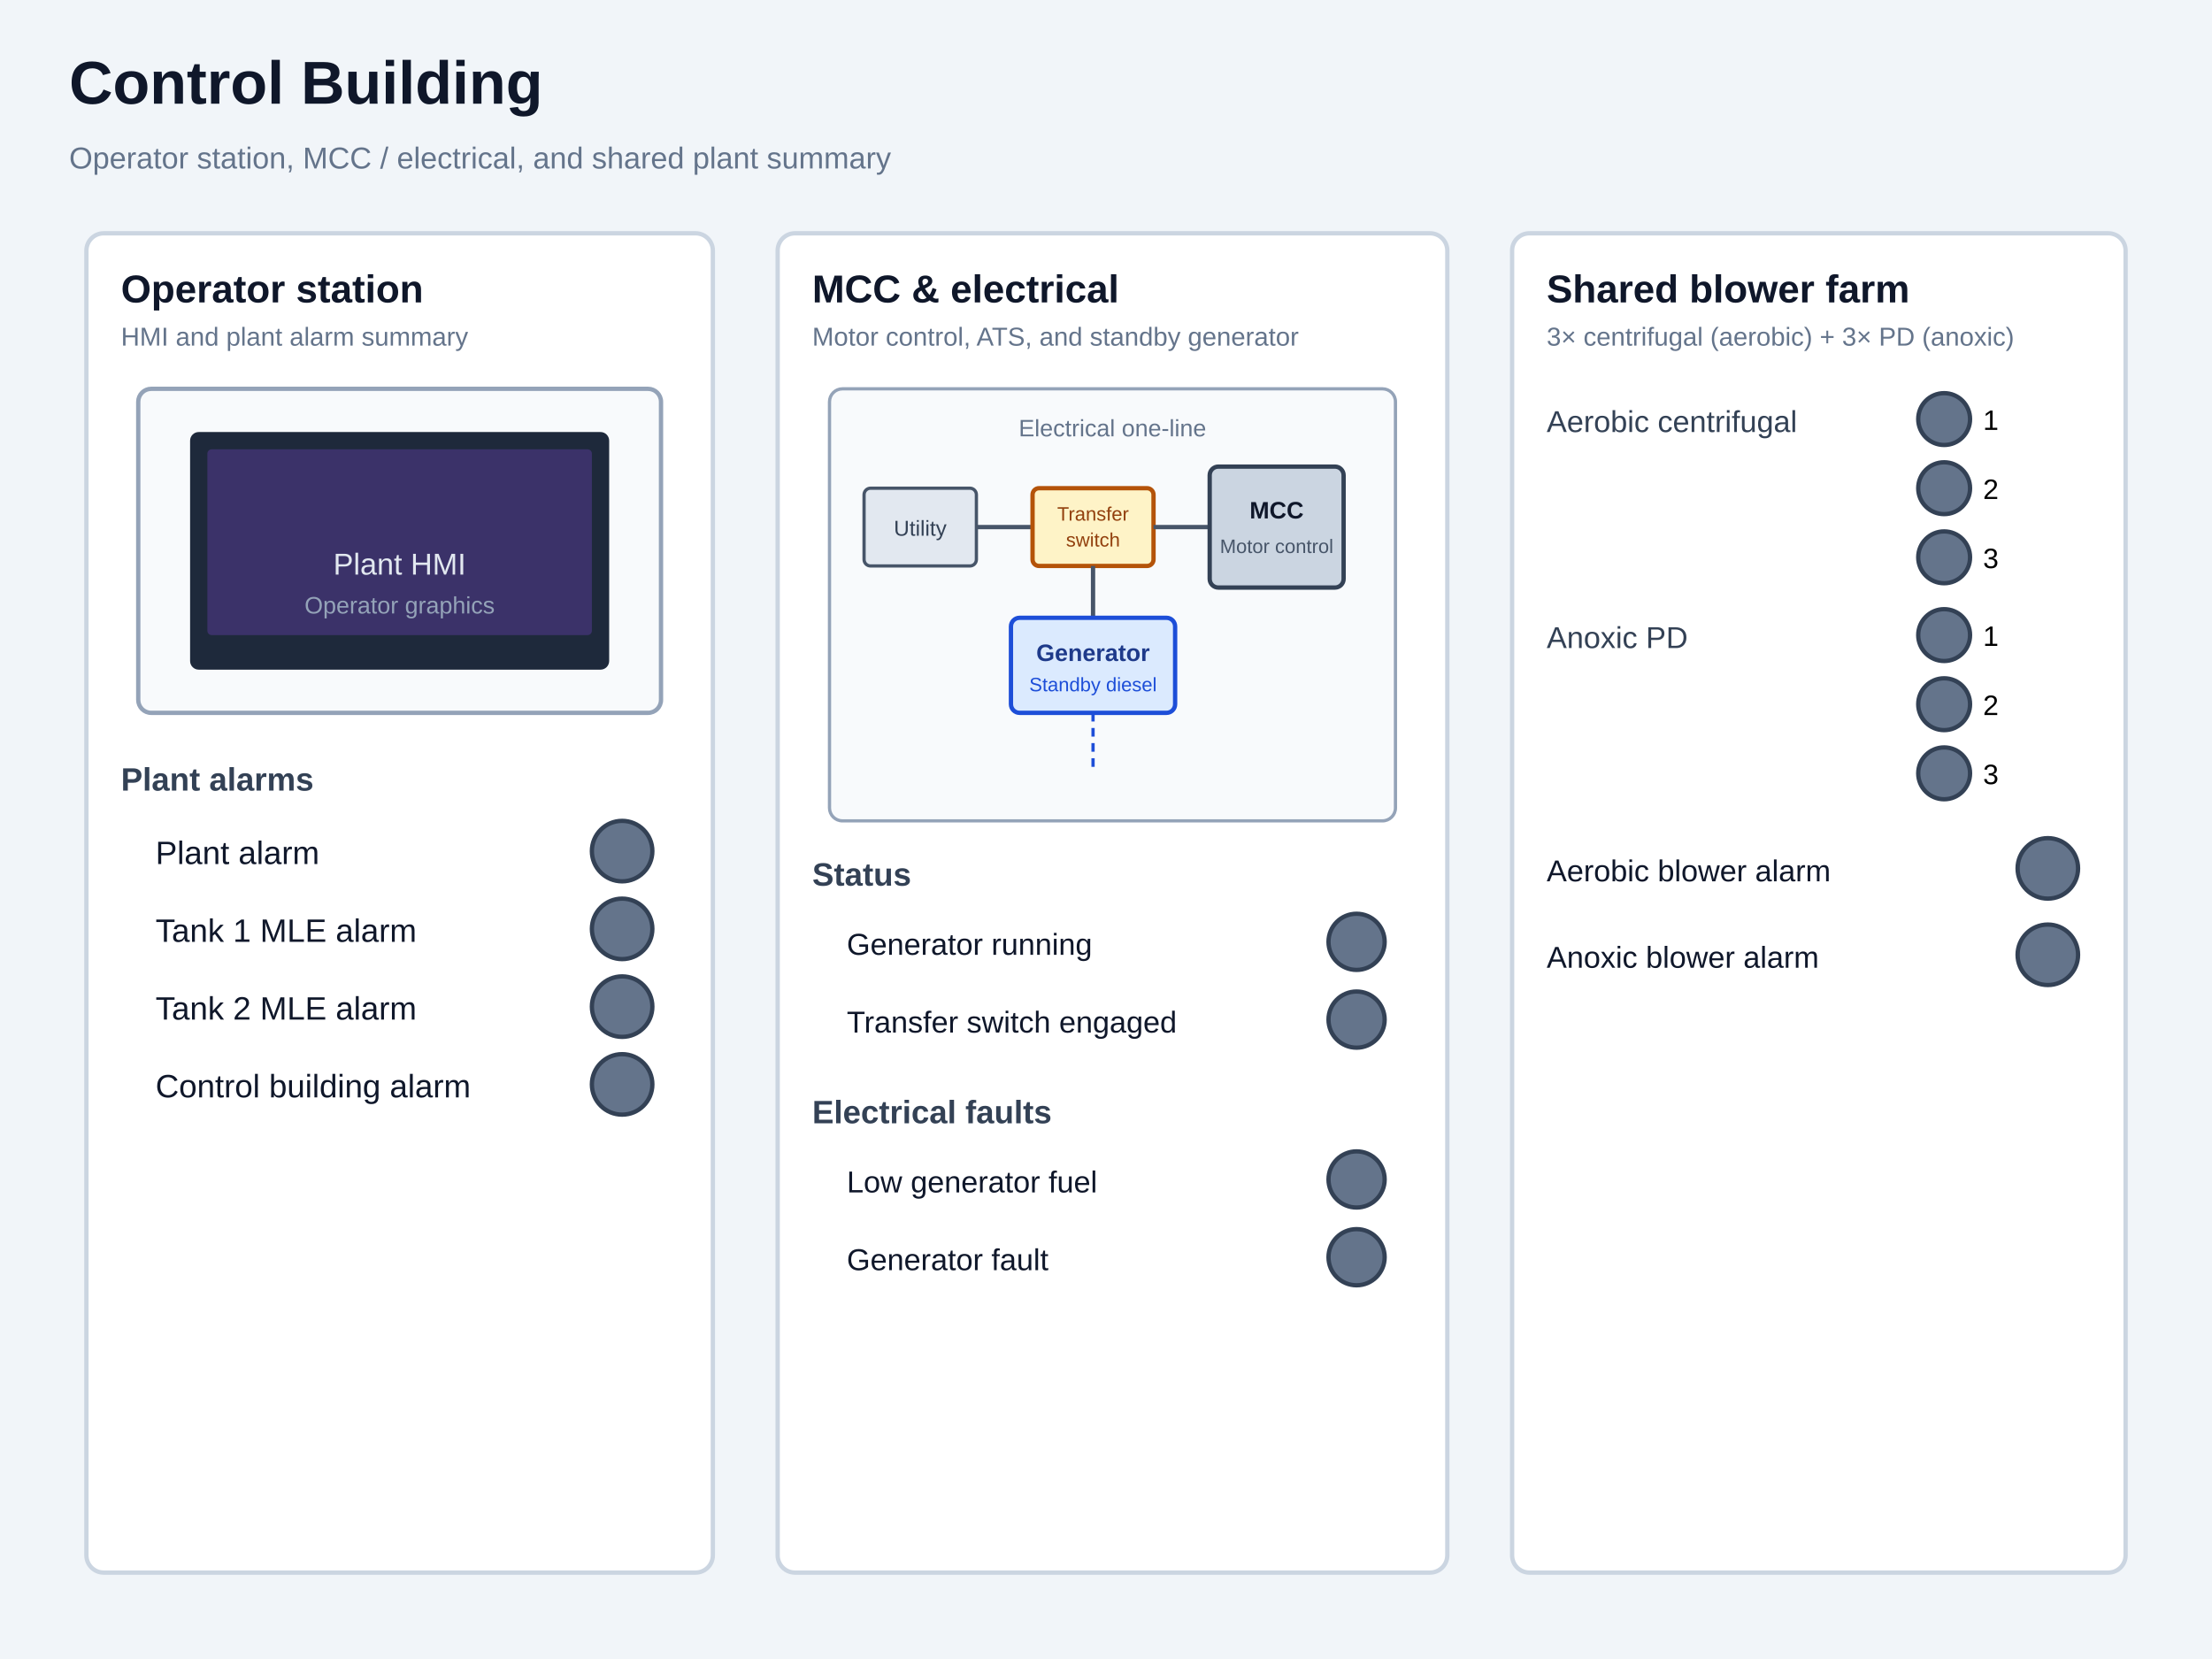
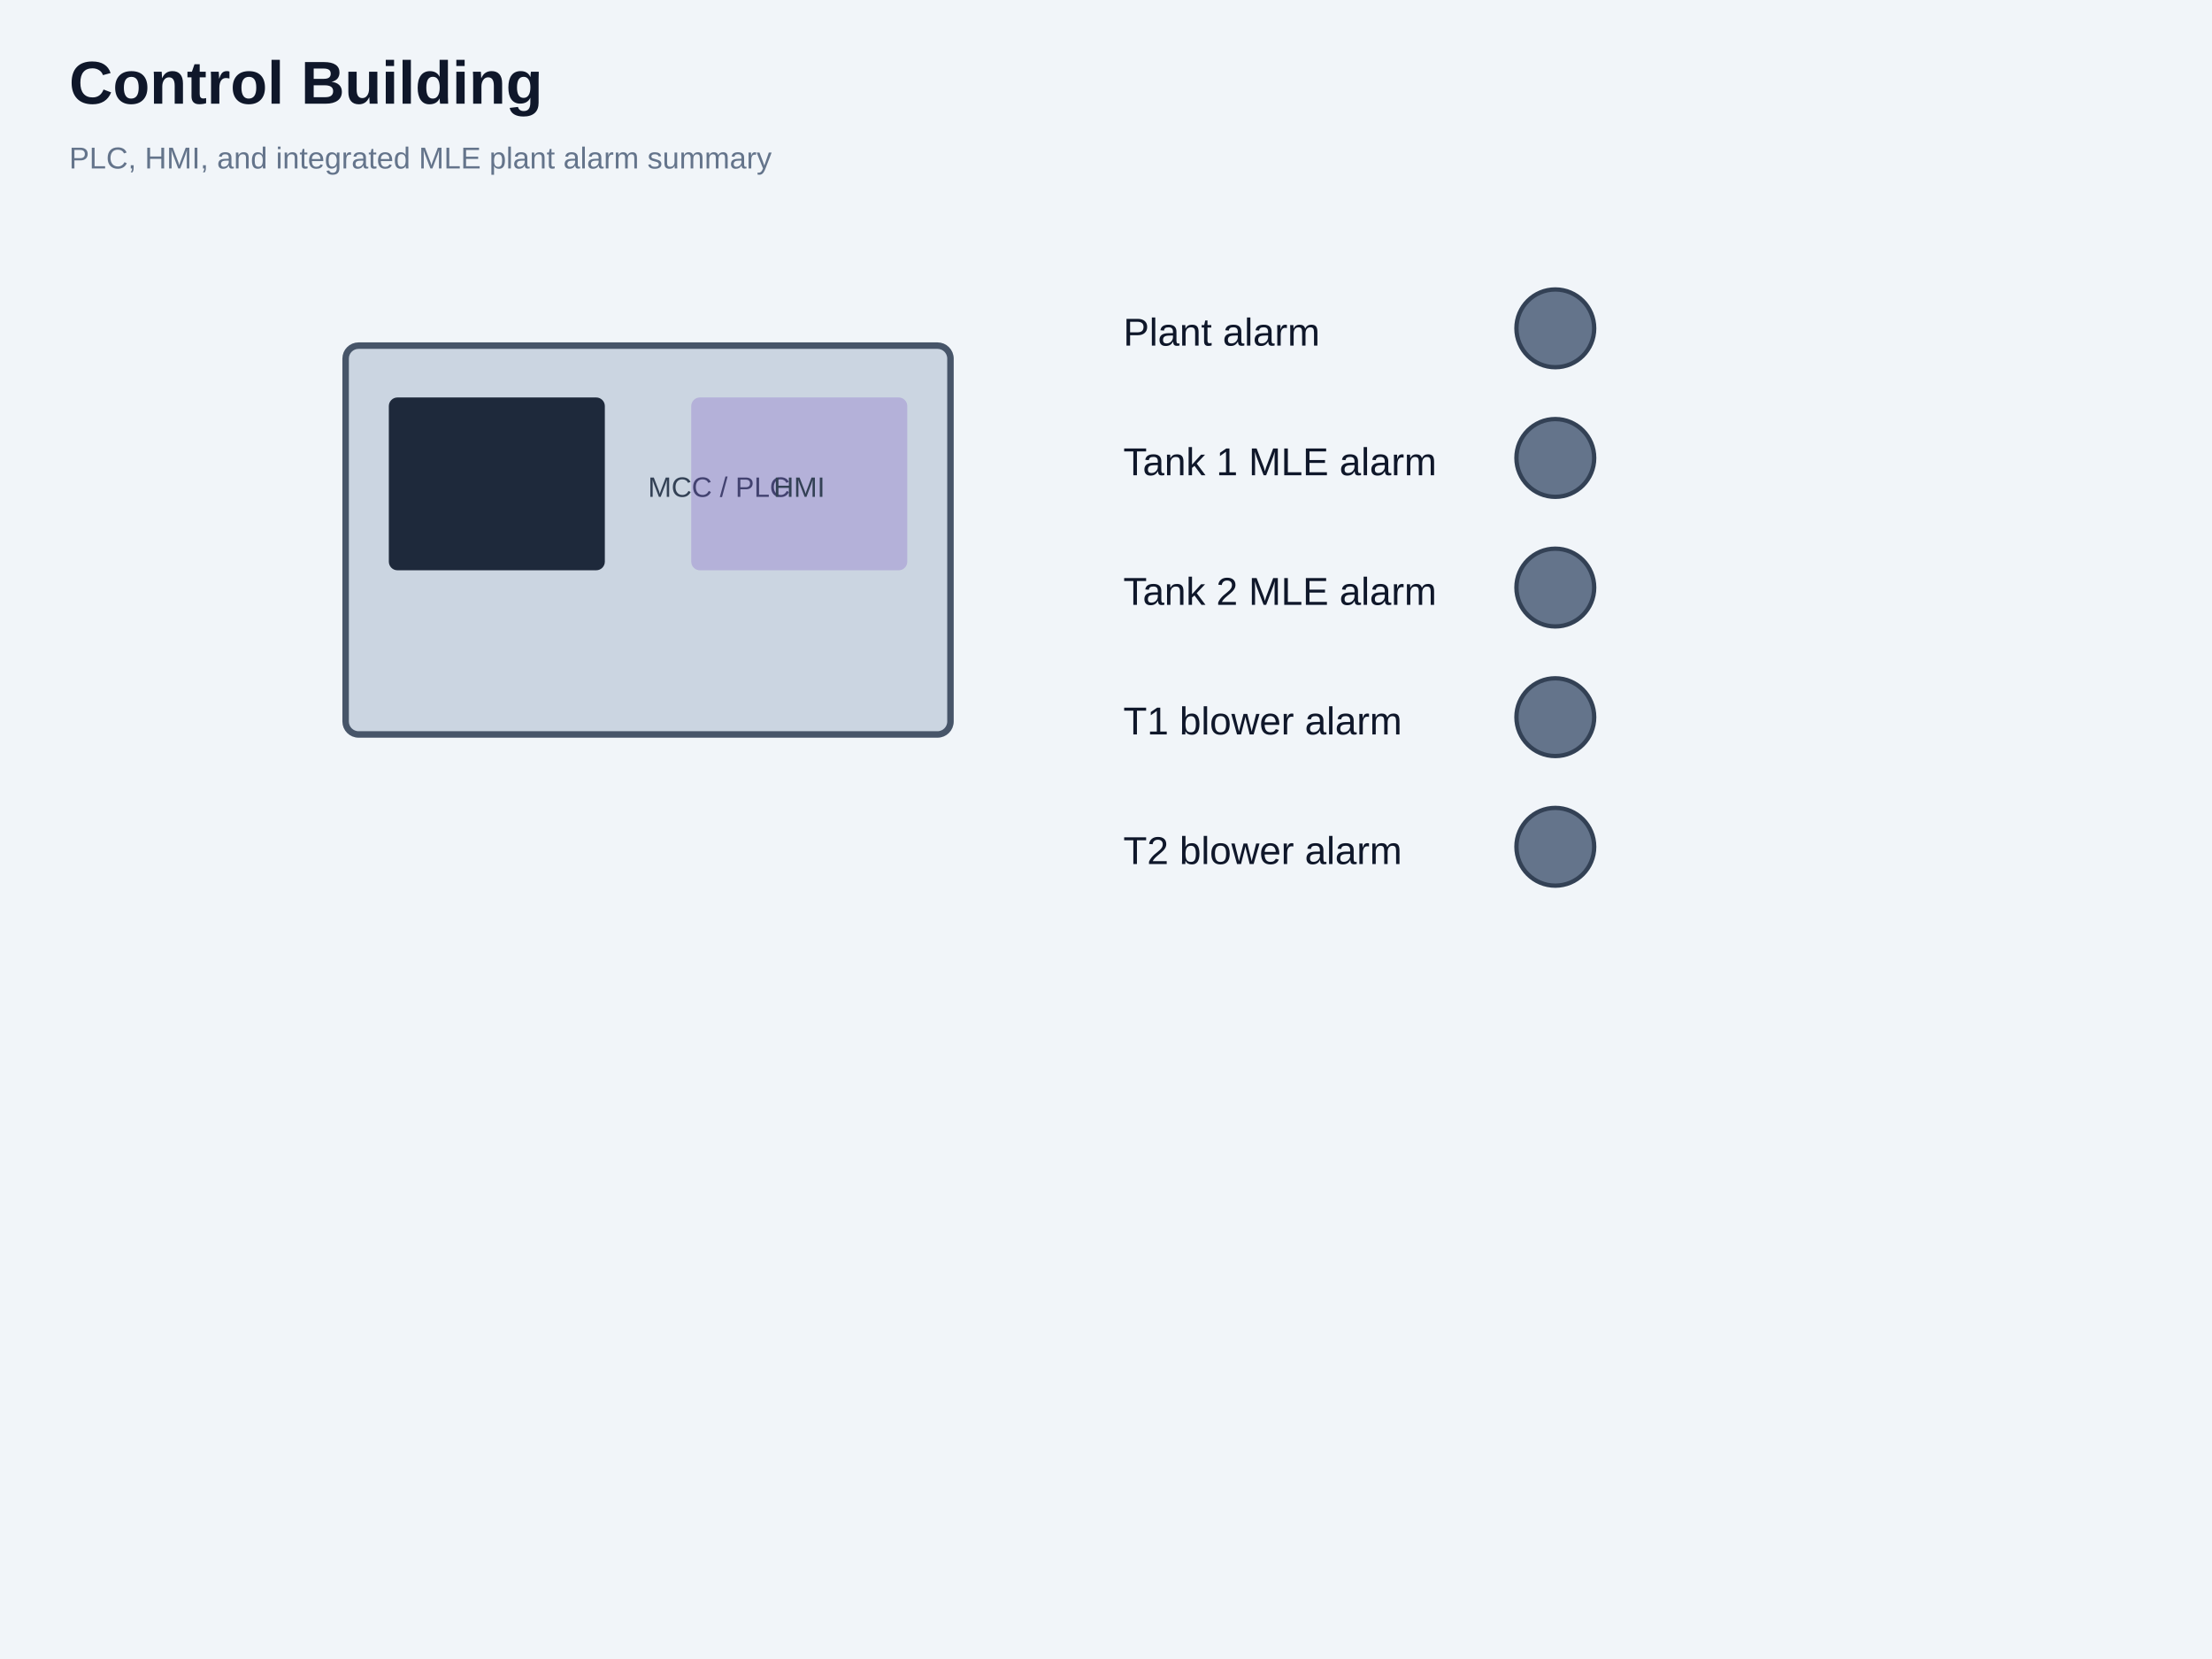
<svg xmlns="http://www.w3.org/2000/svg" viewBox="0 0 1024 768" width="1024" height="768">
  <rect width="1024" height="768" fill="#f1f5f9" />
  <text x="32" y="48" font-family="Segoe UI, Arial, sans-serif" font-size="28" font-weight="600" fill="#0f172a">Control Building</text>
-   <text x="32" y="78" font-family="Segoe UI, Arial, sans-serif" font-size="14" fill="#64748b">Operator station, MCC / electrical, and shared plant summary</text>
-   <g transform="translate(40, 108)" font-family="Segoe UI, Arial, sans-serif">
-     <rect x="0" y="0" width="290" height="620" rx="8" fill="#fff" stroke="#cbd5e1" stroke-width="2" />
-     <text x="16" y="32" font-size="18" font-weight="600" fill="#0f172a">Operator station</text>
-     <text x="16" y="52" font-size="12" fill="#64748b">HMI and plant alarm summary</text>
-     <rect x="24" y="72" width="242" height="150" rx="6" fill="#f8fafc" stroke="#94a3b8" stroke-width="2" />
-     <rect x="48" y="92" width="194" height="110" rx="4" fill="#1e293b" />
-     <rect x="56" y="100" width="178" height="86" rx="2" fill="#6f42c1" opacity="0.35" />
-     <text x="145" y="158" text-anchor="middle" font-size="14" fill="#e2e8f0">Plant HMI</text>
-     <text x="145" y="176" text-anchor="middle" font-size="11" fill="#94a3b8">Operator graphics</text>
-     <text x="16" y="258" font-size="15" font-weight="600" fill="#334155">Plant alarms</text>
-     <text x="32" y="292" font-size="15" fill="#0f172a">Plant alarm</text>
-     <circle id="lamp_plant_alm" cx="248" cy="286" r="14" fill="#64748b" stroke="#334155" stroke-width="2" />
-     <text x="32" y="328" font-size="15" fill="#0f172a">Tank 1 MLE alarm</text>
-     <circle id="lamp_t1_alm" cx="248" cy="322" r="14" fill="#64748b" stroke="#334155" stroke-width="2" />
-     <text x="32" y="364" font-size="15" fill="#0f172a">Tank 2 MLE alarm</text>
-     <circle id="lamp_t2_alm" cx="248" cy="358" r="14" fill="#64748b" stroke="#334155" stroke-width="2" />
-     <text x="32" y="400" font-size="15" fill="#0f172a">Control building alarm</text>
-     <circle id="lamp_ctrl_alm" cx="248" cy="394" r="14" fill="#64748b" stroke="#334155" stroke-width="2" />
+   <text x="32" y="78" font-family="Segoe UI, Arial, sans-serif" font-size="14" fill="#64748b">PLC, HMI, and integrated MLE plant alarm summary</text>
+   <g transform="translate(160, 160)">
+     <rect x="0" y="0" width="280" height="180" rx="6" fill="#cbd5e1" stroke="#475569" stroke-width="3" />
+     <rect x="20" y="24" width="100" height="80" rx="4" fill="#1e293b" />
+     <text x="140" y="70" font-family="Segoe UI, Arial" font-size="13" fill="#334155">MCC / PLC</text>
+     <rect x="160" y="24" width="100" height="80" rx="4" fill="#6f42c1" opacity="0.25" />
+     <text x="210" y="70" text-anchor="middle" font-family="Segoe UI, Arial" font-size="13" fill="#334155">HMI</text>
  </g>
-   <g transform="translate(360, 108)" font-family="Segoe UI, Arial, sans-serif">
-     <rect x="0" y="0" width="310" height="620" rx="8" fill="#fff" stroke="#cbd5e1" stroke-width="2" />
-     <text x="16" y="32" font-size="18" font-weight="600" fill="#0f172a">MCC &amp; electrical</text>
-     <text x="16" y="52" font-size="12" fill="#64748b">Motor control, ATS, and standby generator</text>
-     <rect x="24" y="72" width="262" height="200" rx="6" fill="#f8fafc" stroke="#94a3b8" stroke-width="1.5" />
-     <text x="155" y="94" text-anchor="middle" font-size="11" fill="#64748b">Electrical one-line</text>
-     <rect x="40" y="118" width="52" height="36" rx="3" fill="#e2e8f0" stroke="#475569" stroke-width="1.5" />
-     <text x="66" y="140" text-anchor="middle" font-size="10" fill="#334155">Utility</text>
-     <line x1="92" y1="136" x2="118" y2="136" stroke="#475569" stroke-width="2" />
-     <rect x="118" y="118" width="56" height="36" rx="3" fill="#fef3c7" stroke="#b45309" stroke-width="2" />
-     <text x="146" y="133" text-anchor="middle" font-size="9" fill="#92400e">Transfer</text>
-     <text x="146" y="145" text-anchor="middle" font-size="9" fill="#92400e">switch</text>
-     <line x1="174" y1="136" x2="200" y2="136" stroke="#475569" stroke-width="2" />
-     <rect x="200" y="108" width="62" height="56" rx="4" fill="#cbd5e1" stroke="#334155" stroke-width="2" />
-     <text x="231" y="132" text-anchor="middle" font-size="11" font-weight="600" fill="#0f172a">MCC</text>
-     <text x="231" y="148" text-anchor="middle" font-size="9" fill="#475569">Motor control</text>
-     <line x1="146" y1="154" x2="146" y2="178" stroke="#475569" stroke-width="2" />
-     <line x1="146" y1="178" x2="146" y2="178" stroke="#475569" stroke-width="2" />
-     <rect x="108" y="178" width="76" height="44" rx="4" fill="#dbeafe" stroke="#1d4ed8" stroke-width="2" />
-     <text x="146" y="198" text-anchor="middle" font-size="11" font-weight="600" fill="#1e3a8a">Generator</text>
-     <text x="146" y="212" text-anchor="middle" font-size="9" fill="#1d4ed8">Standby diesel</text>
-     <line x1="146" y1="222" x2="146" y2="248" stroke="#1d4ed8" stroke-width="1.5" stroke-dasharray="4,3" />
-     <text x="16" y="302" font-size="15" font-weight="600" fill="#334155">Status</text>
-     <text x="32" y="334" font-size="14" fill="#0f172a">Generator running</text>
-     <circle id="lamp_gen_run" cx="268" cy="328" r="13" fill="#64748b" stroke="#334155" stroke-width="2" />
-     <text x="32" y="370" font-size="14" fill="#0f172a">Transfer switch engaged</text>
-     <circle id="lamp_ats_engaged" cx="268" cy="364" r="13" fill="#64748b" stroke="#334155" stroke-width="2" />
-     <text x="16" y="412" font-size="15" font-weight="600" fill="#334155">Electrical faults</text>
-     <text x="32" y="444" font-size="14" fill="#0f172a">Low generator fuel</text>
-     <circle id="lamp_gen_fuel_low" cx="268" cy="438" r="13" fill="#64748b" stroke="#334155" stroke-width="2" />
-     <text x="32" y="480" font-size="14" fill="#0f172a">Generator fault</text>
-     <circle id="lamp_gen_fault" cx="268" cy="474" r="13" fill="#64748b" stroke="#334155" stroke-width="2" />
-   </g>
-   <g transform="translate(700, 108)" font-family="Segoe UI, Arial, sans-serif">
-     <rect x="0" y="0" width="284" height="620" rx="8" fill="#fff" stroke="#cbd5e1" stroke-width="2" />
-     <text x="16" y="32" font-size="18" font-weight="600" fill="#0f172a">Shared blower farm</text>
-     <text x="16" y="52" font-size="12" fill="#64748b">3× centrifugal (aerobic) + 3× PD (anoxic)</text>
-     <text x="16" y="92" font-size="14" fill="#334155">Aerobic centrifugal</text>
-     <circle id="lamp_aer_cent1_run" cx="200" cy="86" r="12" fill="#64748b" stroke="#334155" stroke-width="2" />
-     <text x="218" y="91" font-size="13">1</text>
-     <circle id="lamp_aer_cent2_run" cx="200" cy="118" r="12" fill="#64748b" stroke="#334155" stroke-width="2" />
-     <text x="218" y="123" font-size="13">2</text>
-     <circle id="lamp_aer_cent3_run" cx="200" cy="150" r="12" fill="#64748b" stroke="#334155" stroke-width="2" />
-     <text x="218" y="155" font-size="13">3</text>
-     <text x="16" y="192" font-size="14" fill="#334155">Anoxic PD</text>
-     <circle id="lamp_anox_pd1_run" cx="200" cy="186" r="12" fill="#64748b" stroke="#334155" stroke-width="2" />
-     <text x="218" y="191" font-size="13">1</text>
-     <circle id="lamp_anox_pd2_run" cx="200" cy="218" r="12" fill="#64748b" stroke="#334155" stroke-width="2" />
-     <text x="218" y="223" font-size="13">2</text>
-     <circle id="lamp_anox_pd3_run" cx="200" cy="250" r="12" fill="#64748b" stroke="#334155" stroke-width="2" />
-     <text x="218" y="255" font-size="13">3</text>
-     <text x="16" y="300" font-size="14" fill="#0f172a">Aerobic blower alarm</text>
-     <circle id="lamp_aer_blow_alm" cx="248" cy="294" r="14" fill="#64748b" stroke="#334155" stroke-width="2" />
-     <text x="16" y="340" font-size="14" fill="#0f172a">Anoxic blower alarm</text>
-     <circle id="lamp_anox_blow_alm" cx="248" cy="334" r="14" fill="#64748b" stroke="#334155" stroke-width="2" />
+   <g font-family="Segoe UI, Arial, sans-serif" font-size="18" fill="#0f172a">
+     <text x="520" y="160">Plant alarm</text>
+     <circle id="lamp_plant_alm" cx="720" cy="152" r="18" fill="#64748b" stroke="#334155" stroke-width="2" />
+     <text x="520" y="220">Tank 1 MLE alarm</text>
+     <circle id="lamp_t1_alm" cx="720" cy="212" r="18" fill="#64748b" stroke="#334155" stroke-width="2" />
+     <text x="520" y="280">Tank 2 MLE alarm</text>
+     <circle id="lamp_t2_alm" cx="720" cy="272" r="18" fill="#64748b" stroke="#334155" stroke-width="2" />
+     <text x="520" y="340">T1 blower alarm</text>
+     <circle id="lamp_t1_blow_alm" cx="720" cy="332" r="18" fill="#64748b" stroke="#334155" stroke-width="2" />
+     <text x="520" y="400">T2 blower alarm</text>
+     <circle id="lamp_t2_blow_alm" cx="720" cy="392" r="18" fill="#64748b" stroke="#334155" stroke-width="2" />
  </g>
</svg>
